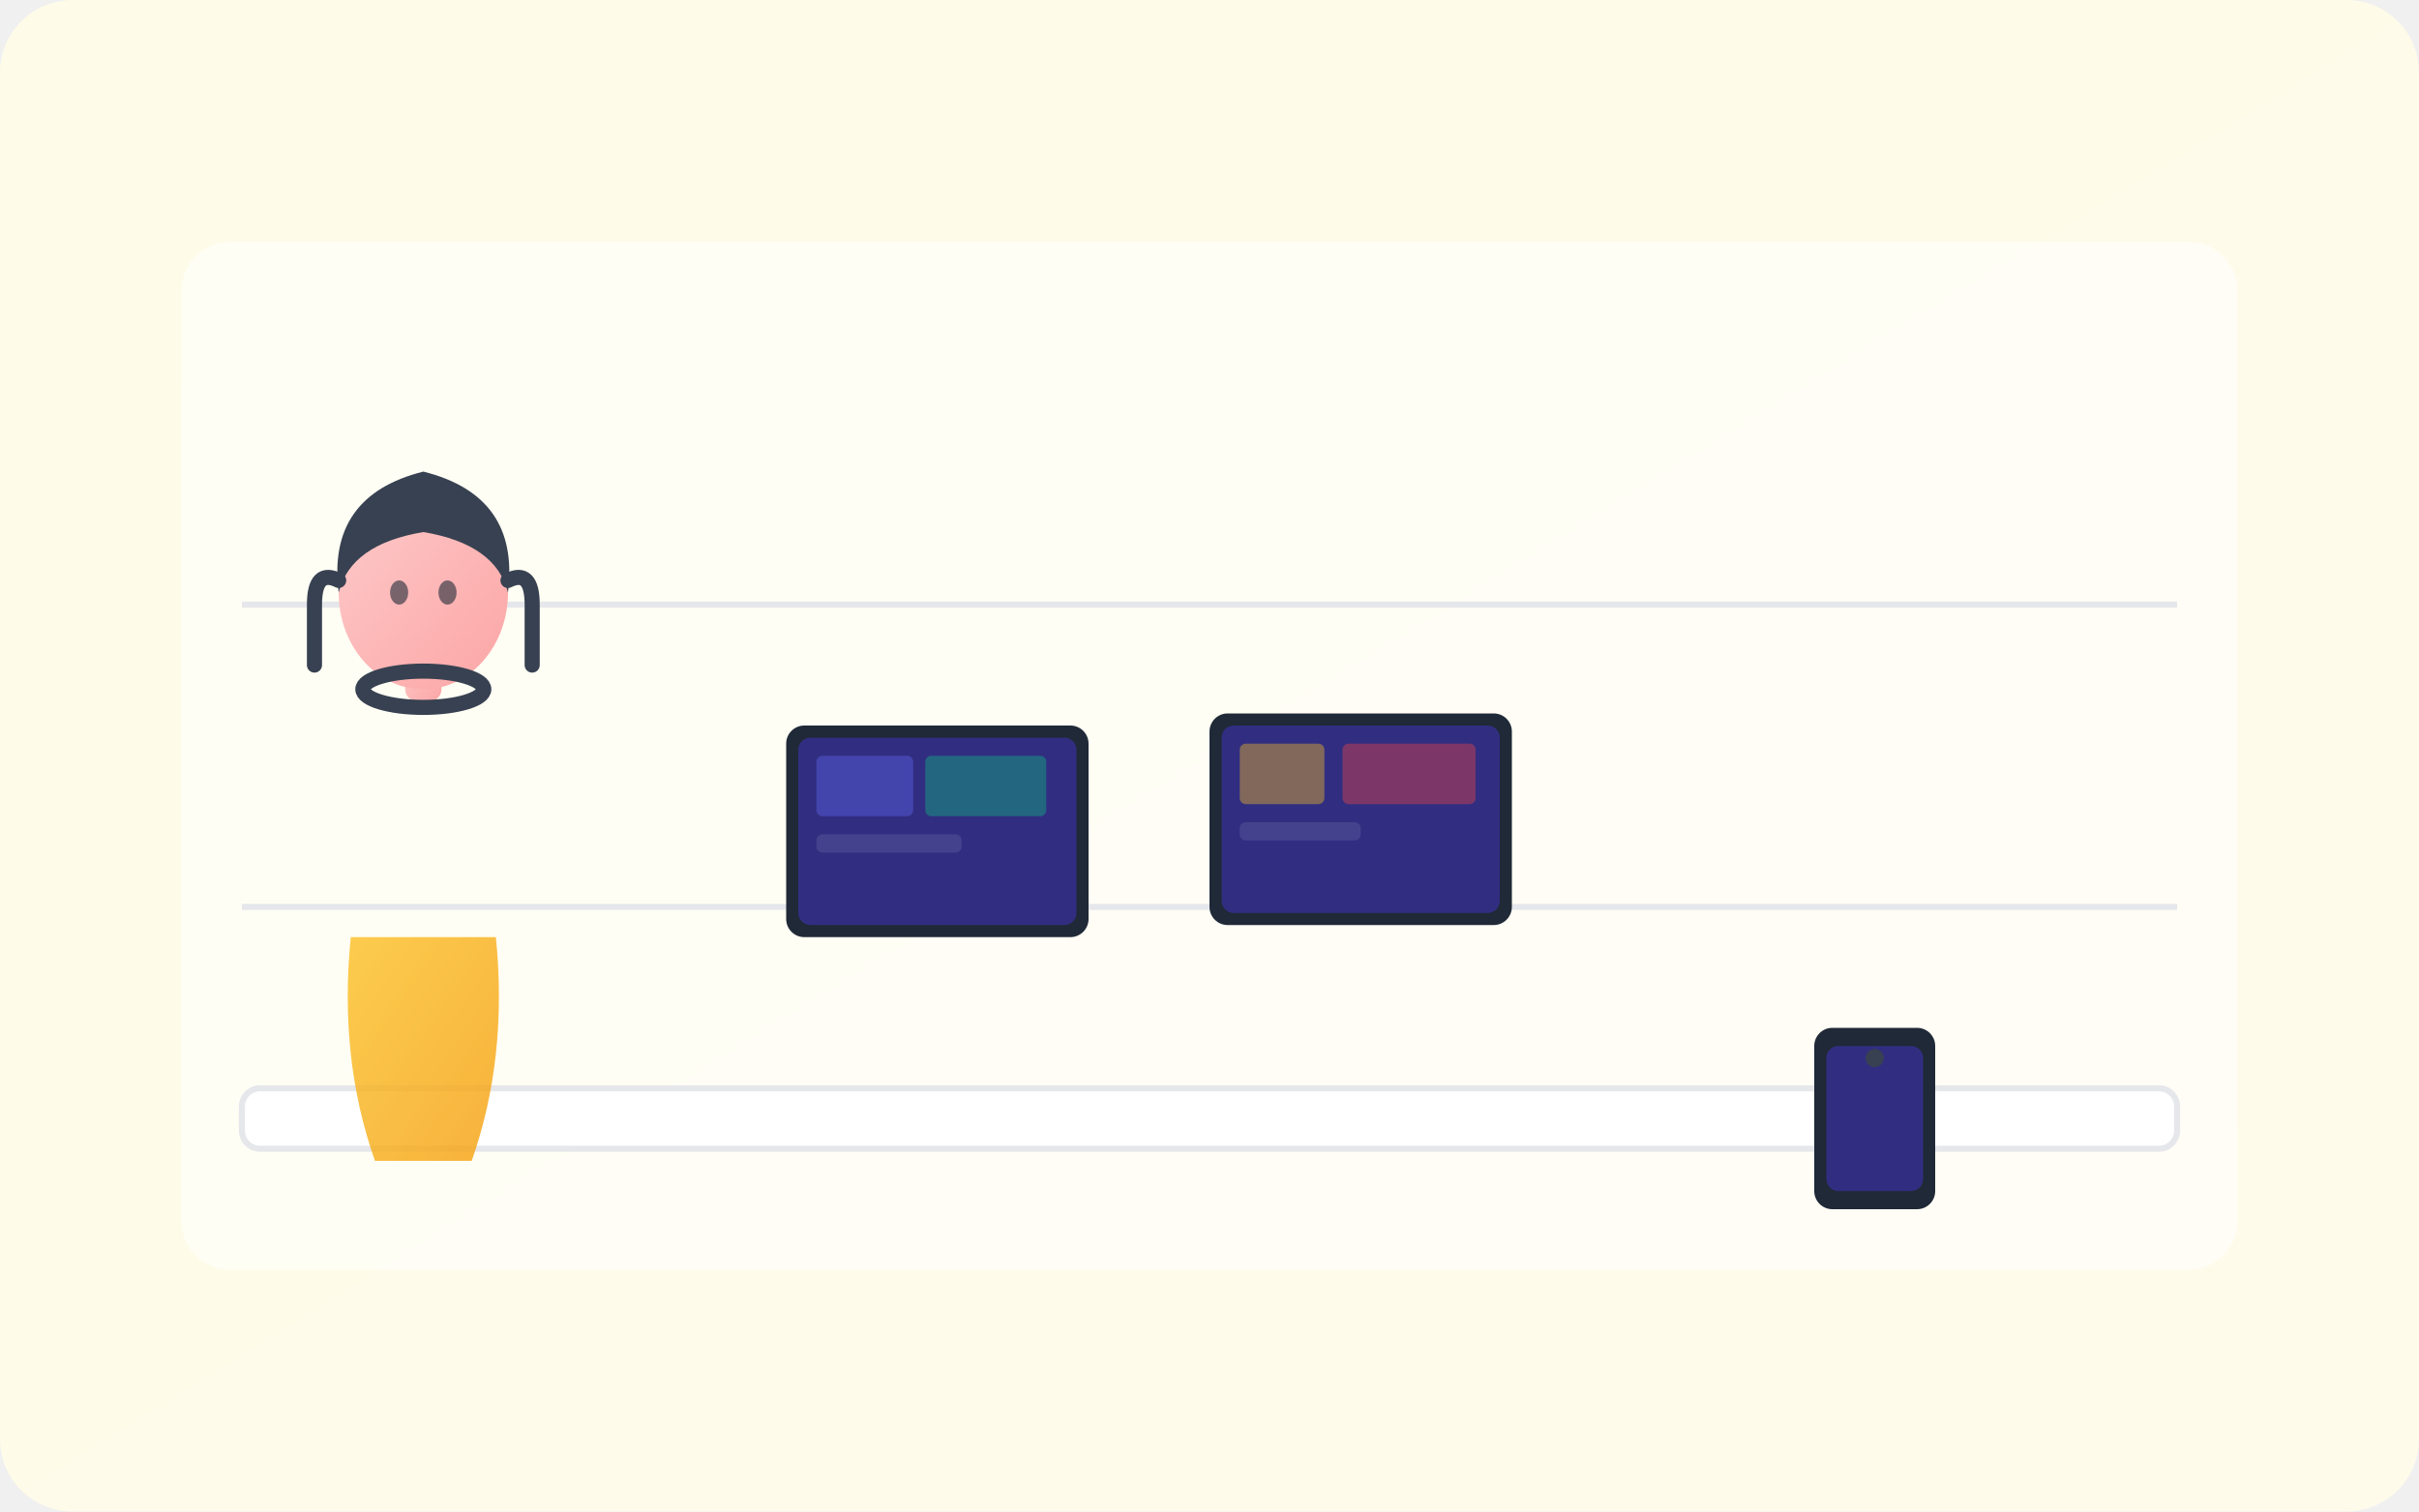
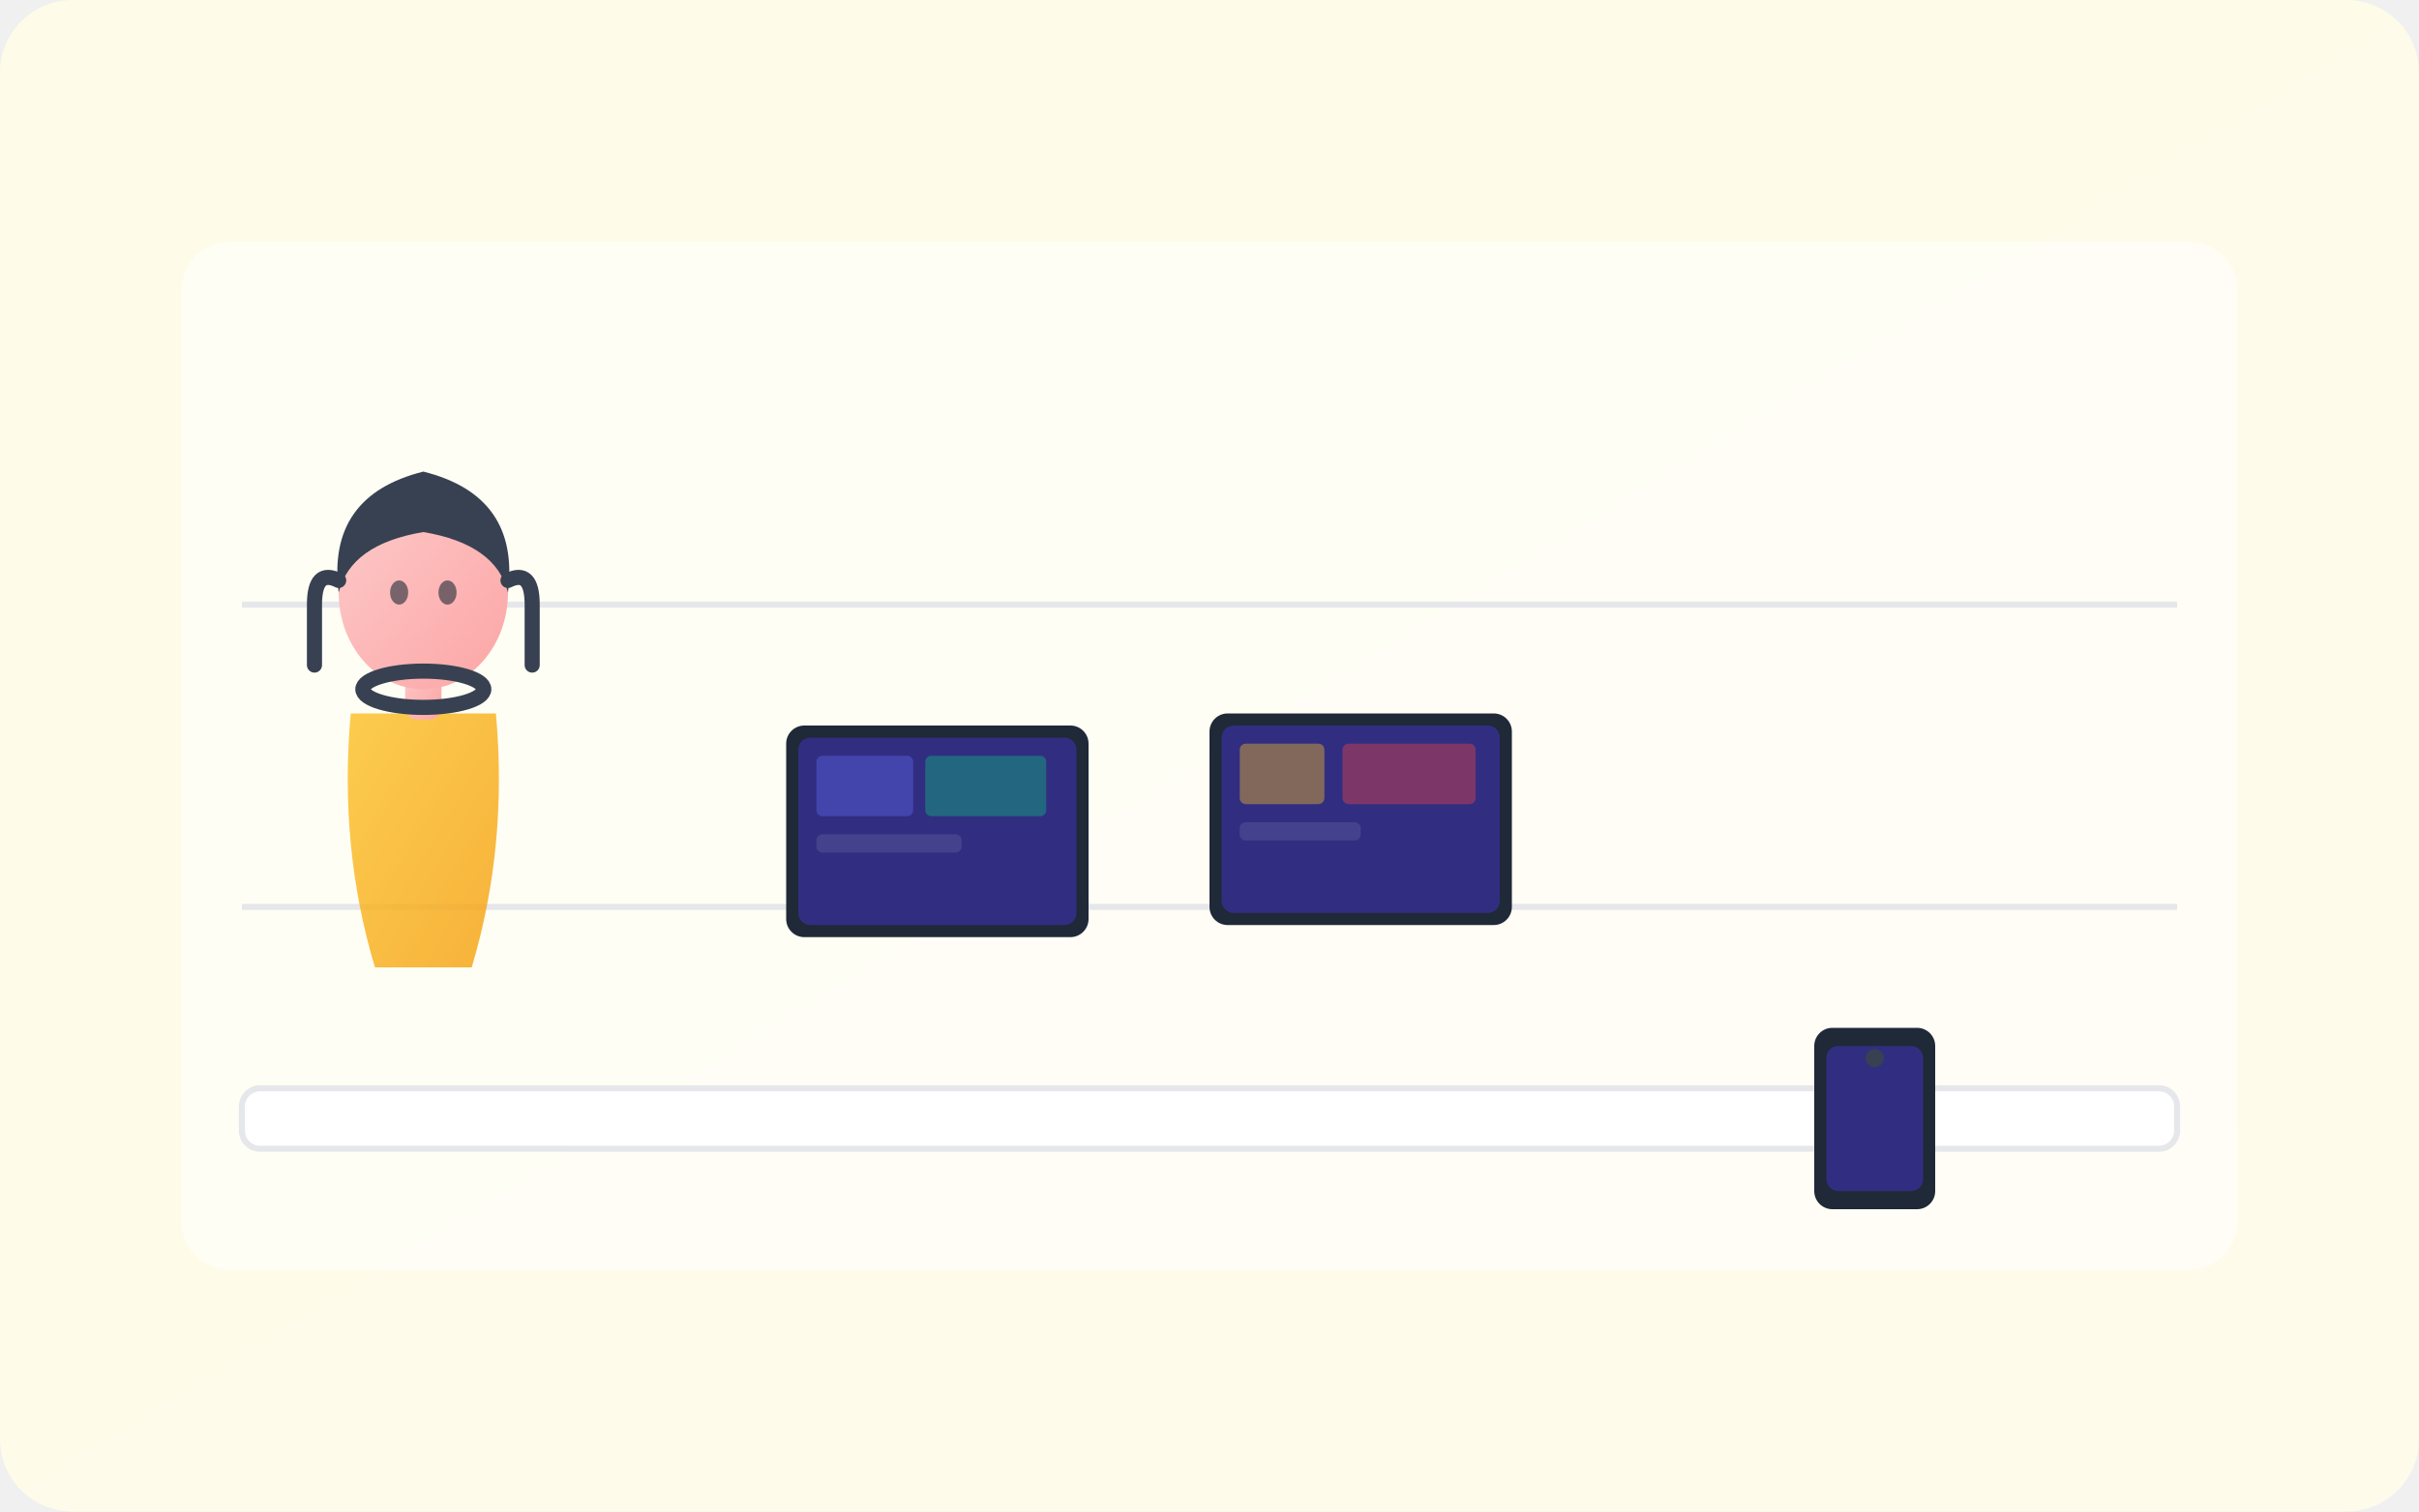
<svg xmlns="http://www.w3.org/2000/svg" viewBox="0 0 400 250" width="400" height="250">
  <defs>
    <linearGradient id="c2bg" x1="0%" y1="0%" x2="100%" y2="100%">
      <stop offset="0%" stop-color="#fefce8" />
      <stop offset="100%" stop-color="#fffbeb" />
    </linearGradient>
    <linearGradient id="c2g" x1="0%" y1="0%" x2="100%" y2="100%">
      <stop offset="0%" stop-color="#fbbf24" />
      <stop offset="100%" stop-color="#f59e0b" />
    </linearGradient>
    <linearGradient id="c2sk" x1="0%" y1="0%" x2="100%" y2="100%">
      <stop offset="0%" stop-color="#fecaca" />
      <stop offset="100%" stop-color="#fca5a5" />
    </linearGradient>
  </defs>
  <rect width="400" height="250" fill="url(#c2bg)" rx="12" />
  <rect x="30" y="40" width="340" height="170" rx="8" fill="white" opacity="0.5" />
  <line x1="40" y1="100" x2="360" y2="100" stroke="#e5e7eb" stroke-width="1" />
  <line x1="40" y1="150" x2="360" y2="150" stroke="#e5e7eb" stroke-width="1" />
  <rect x="40" y="180" width="320" height="10" rx="3" fill="white" stroke="#e5e7eb" stroke-width="1" />
  <g transform="translate(130, 120)">
    <rect x="0" y="0" width="50" height="35" rx="3" fill="#1f2937" />
    <rect x="2" y="2" width="46" height="31" rx="2" fill="#312e81" />
    <rect x="5" y="5" width="16" height="10" rx="1" fill="rgba(99,102,241,0.4)" />
    <rect x="5" y="18" width="24" height="3" rx="1" fill="rgba(255,255,255,0.1)" />
    <rect x="23" y="5" width="20" height="10" rx="1" fill="rgba(16,185,129,0.4)" />
  </g>
  <g transform="translate(200, 118)">
    <rect x="0" y="0" width="50" height="35" rx="3" fill="#1f2937" />
    <rect x="2" y="2" width="46" height="31" rx="2" fill="#312e81" />
    <rect x="5" y="5" width="14" height="10" rx="1" fill="rgba(251,191,36,0.4)" />
    <rect x="5" y="18" width="20" height="3" rx="1" fill="rgba(255,255,255,0.1)" />
    <rect x="22" y="5" width="22" height="10" rx="1" fill="rgba(239,68,68,0.4)" />
  </g>
  <g transform="translate(70, 110)">
-     <path d="M-12 45 Q-14 65 -8 82 L8 82 Q14 65 12 45Z" fill="url(#c2g)" opacity="0.8" />
-     <rect x="-3" y="-2" width="6" height="8" rx="2" fill="url(#c2sk)" />
+     <path d="M-12 8 Q-14 30 -8 50 L8 50 Q14 30 12 8 Z" fill="url(#c2g)" opacity="0.8" />
+     <rect x="-3" y="-1" width="6" height="10" rx="2" fill="url(#c2sk)" />
    <ellipse cx="0" cy="-12" rx="14" ry="16" fill="url(#c2sk)" />
    <path d="M-14 -12 Q-16 -28 0 -32 Q16 -28 14 -12 Q12 -20 0 -22 Q-12 -20 -14 -12Z" fill="#374151" />
    <ellipse cx="-4" cy="-12" rx="1.5" ry="2" fill="#1f2937" opacity="0.6" />
    <ellipse cx="4" cy="-12" rx="1.5" ry="2" fill="#1f2937" opacity="0.6" />
    <path d="M-14 -14 Q-18 -16 -18 -10 L-18 0" fill="none" stroke="#374151" stroke-width="2.5" stroke-linecap="round" />
    <path d="M14 -14 Q18 -16 18 -10 L18 0" fill="none" stroke="#374151" stroke-width="2.5" stroke-linecap="round" />
    <ellipse cx="0" cy="4" rx="10" ry="3" fill="none" stroke="#374151" stroke-width="2.5" />
  </g>
  <g transform="translate(300, 170)">
    <rect x="0" y="0" width="20" height="30" rx="3" fill="#1f2937" />
    <rect x="2" y="3" width="16" height="24" rx="2" fill="#312e81" />
    <circle cx="10" cy="5" r="1.5" fill="#374151" />
  </g>
</svg>
